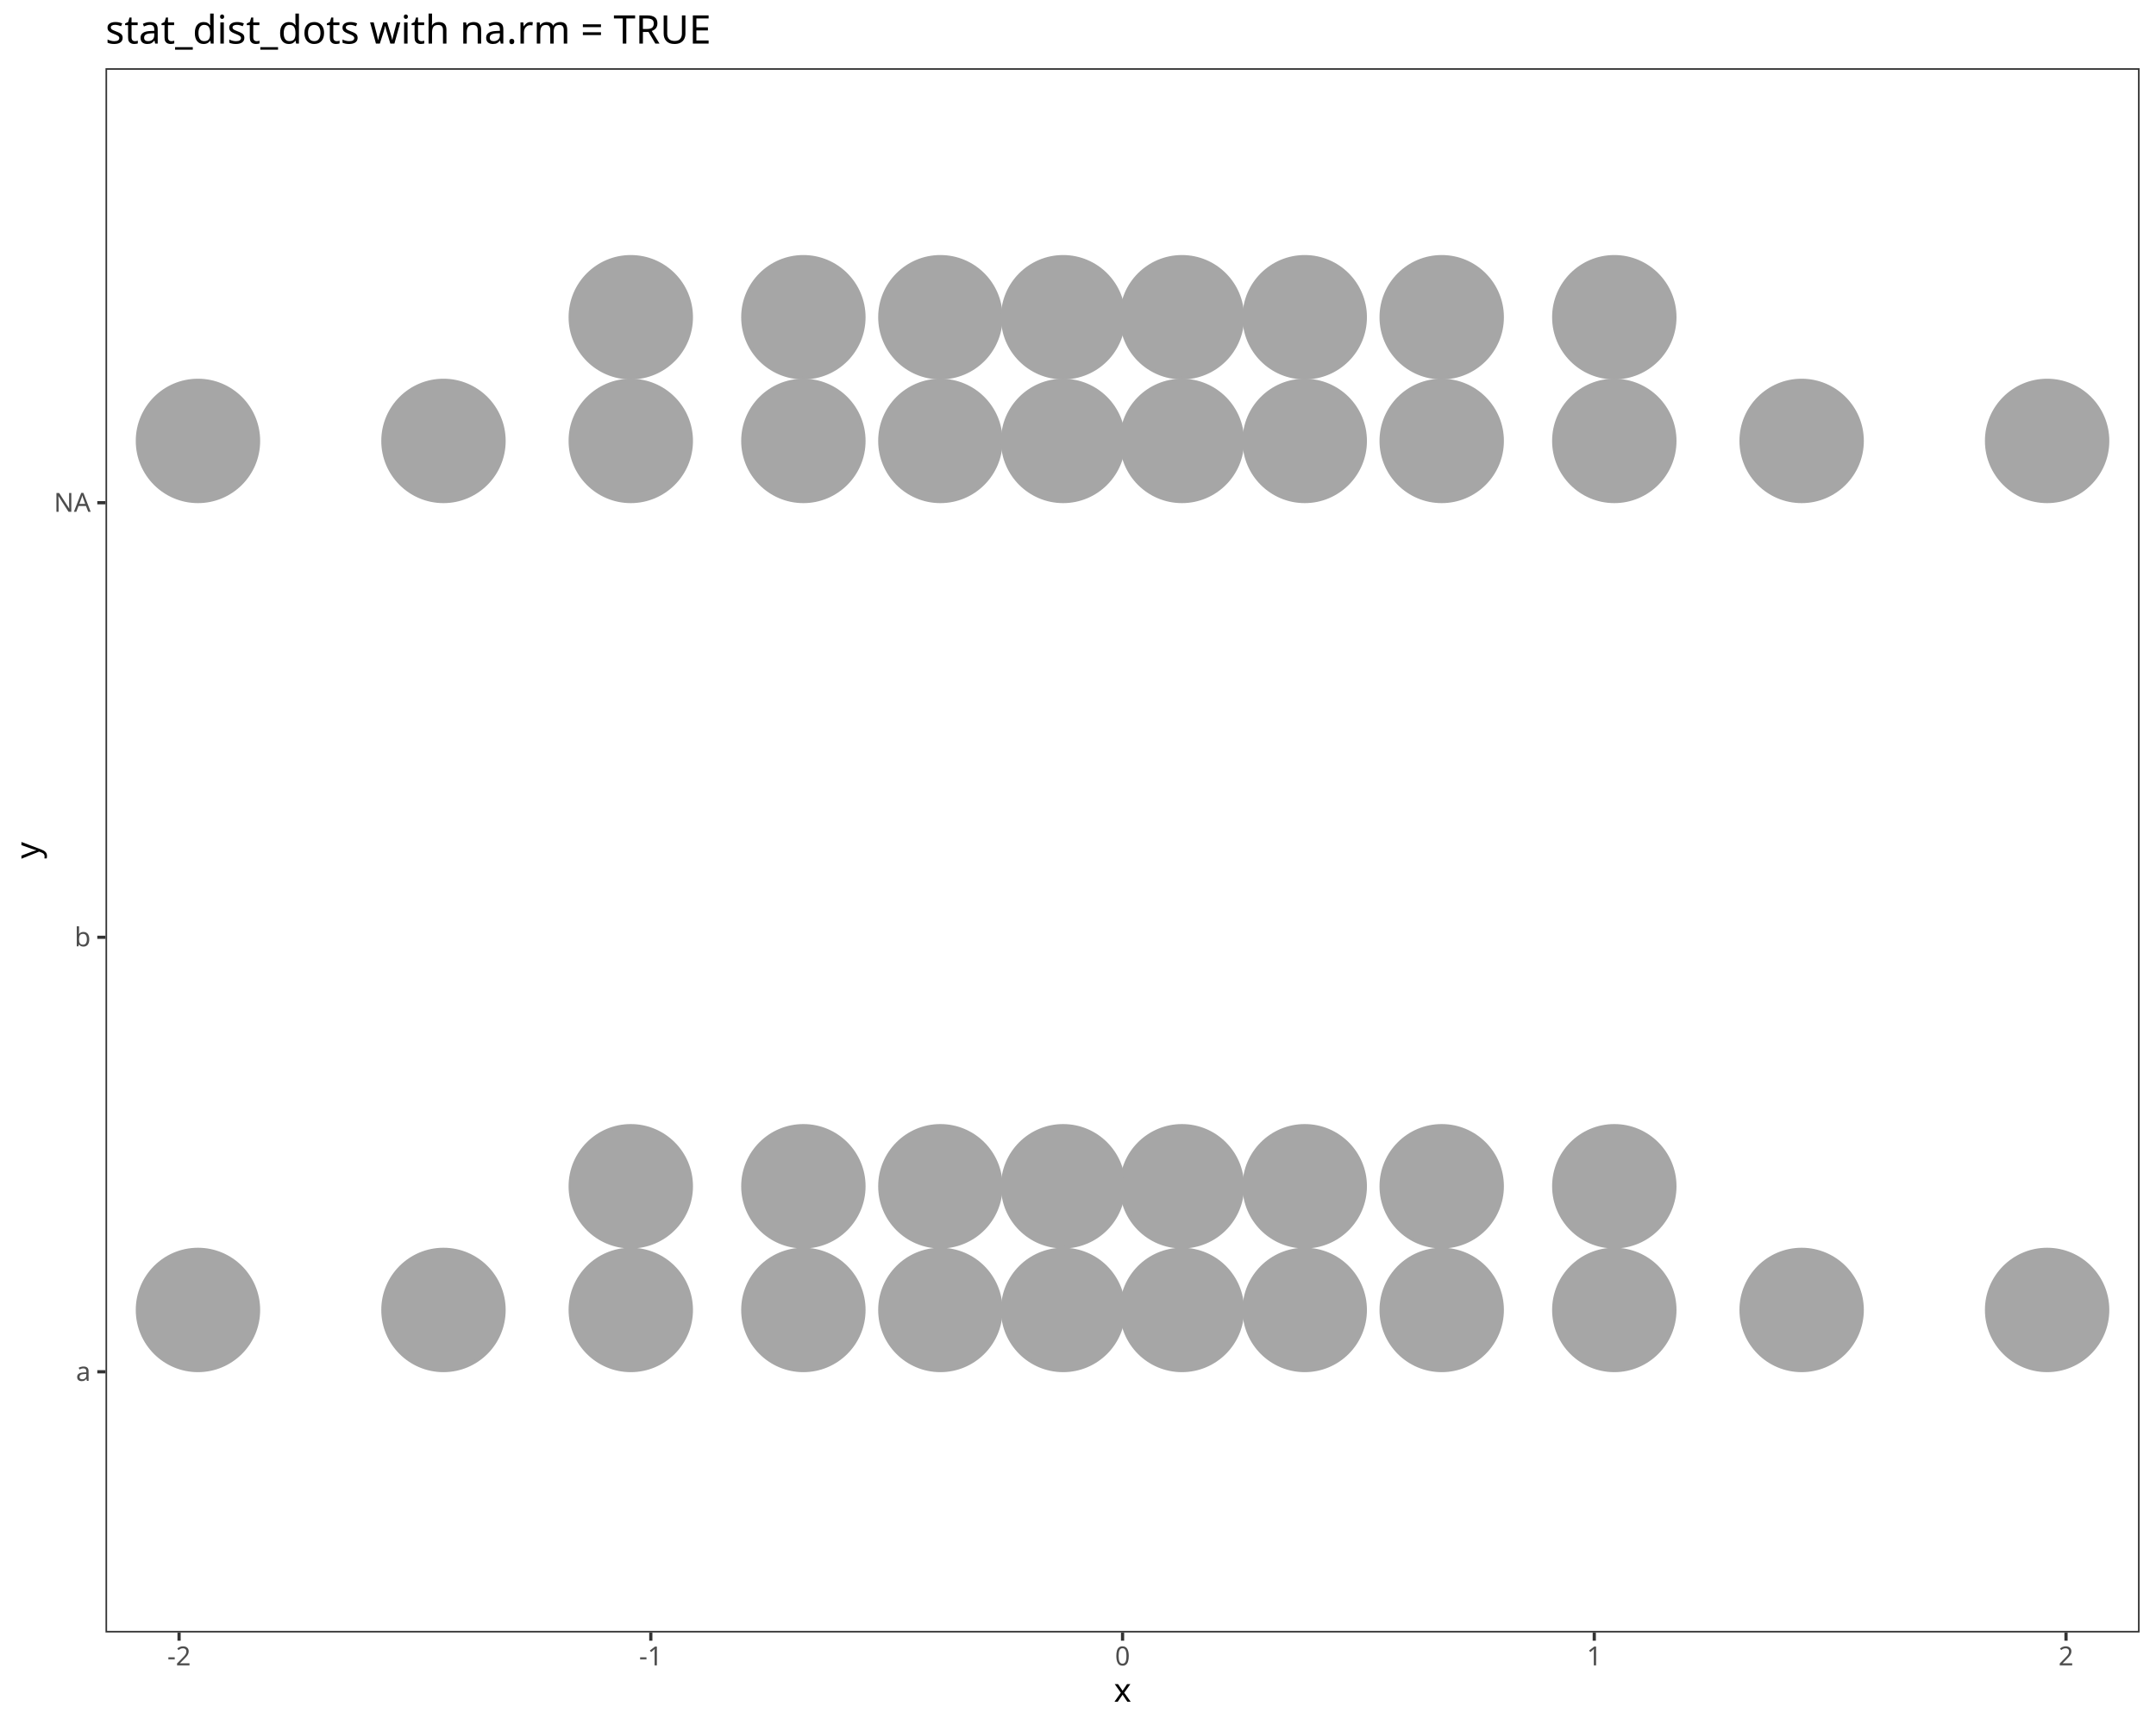
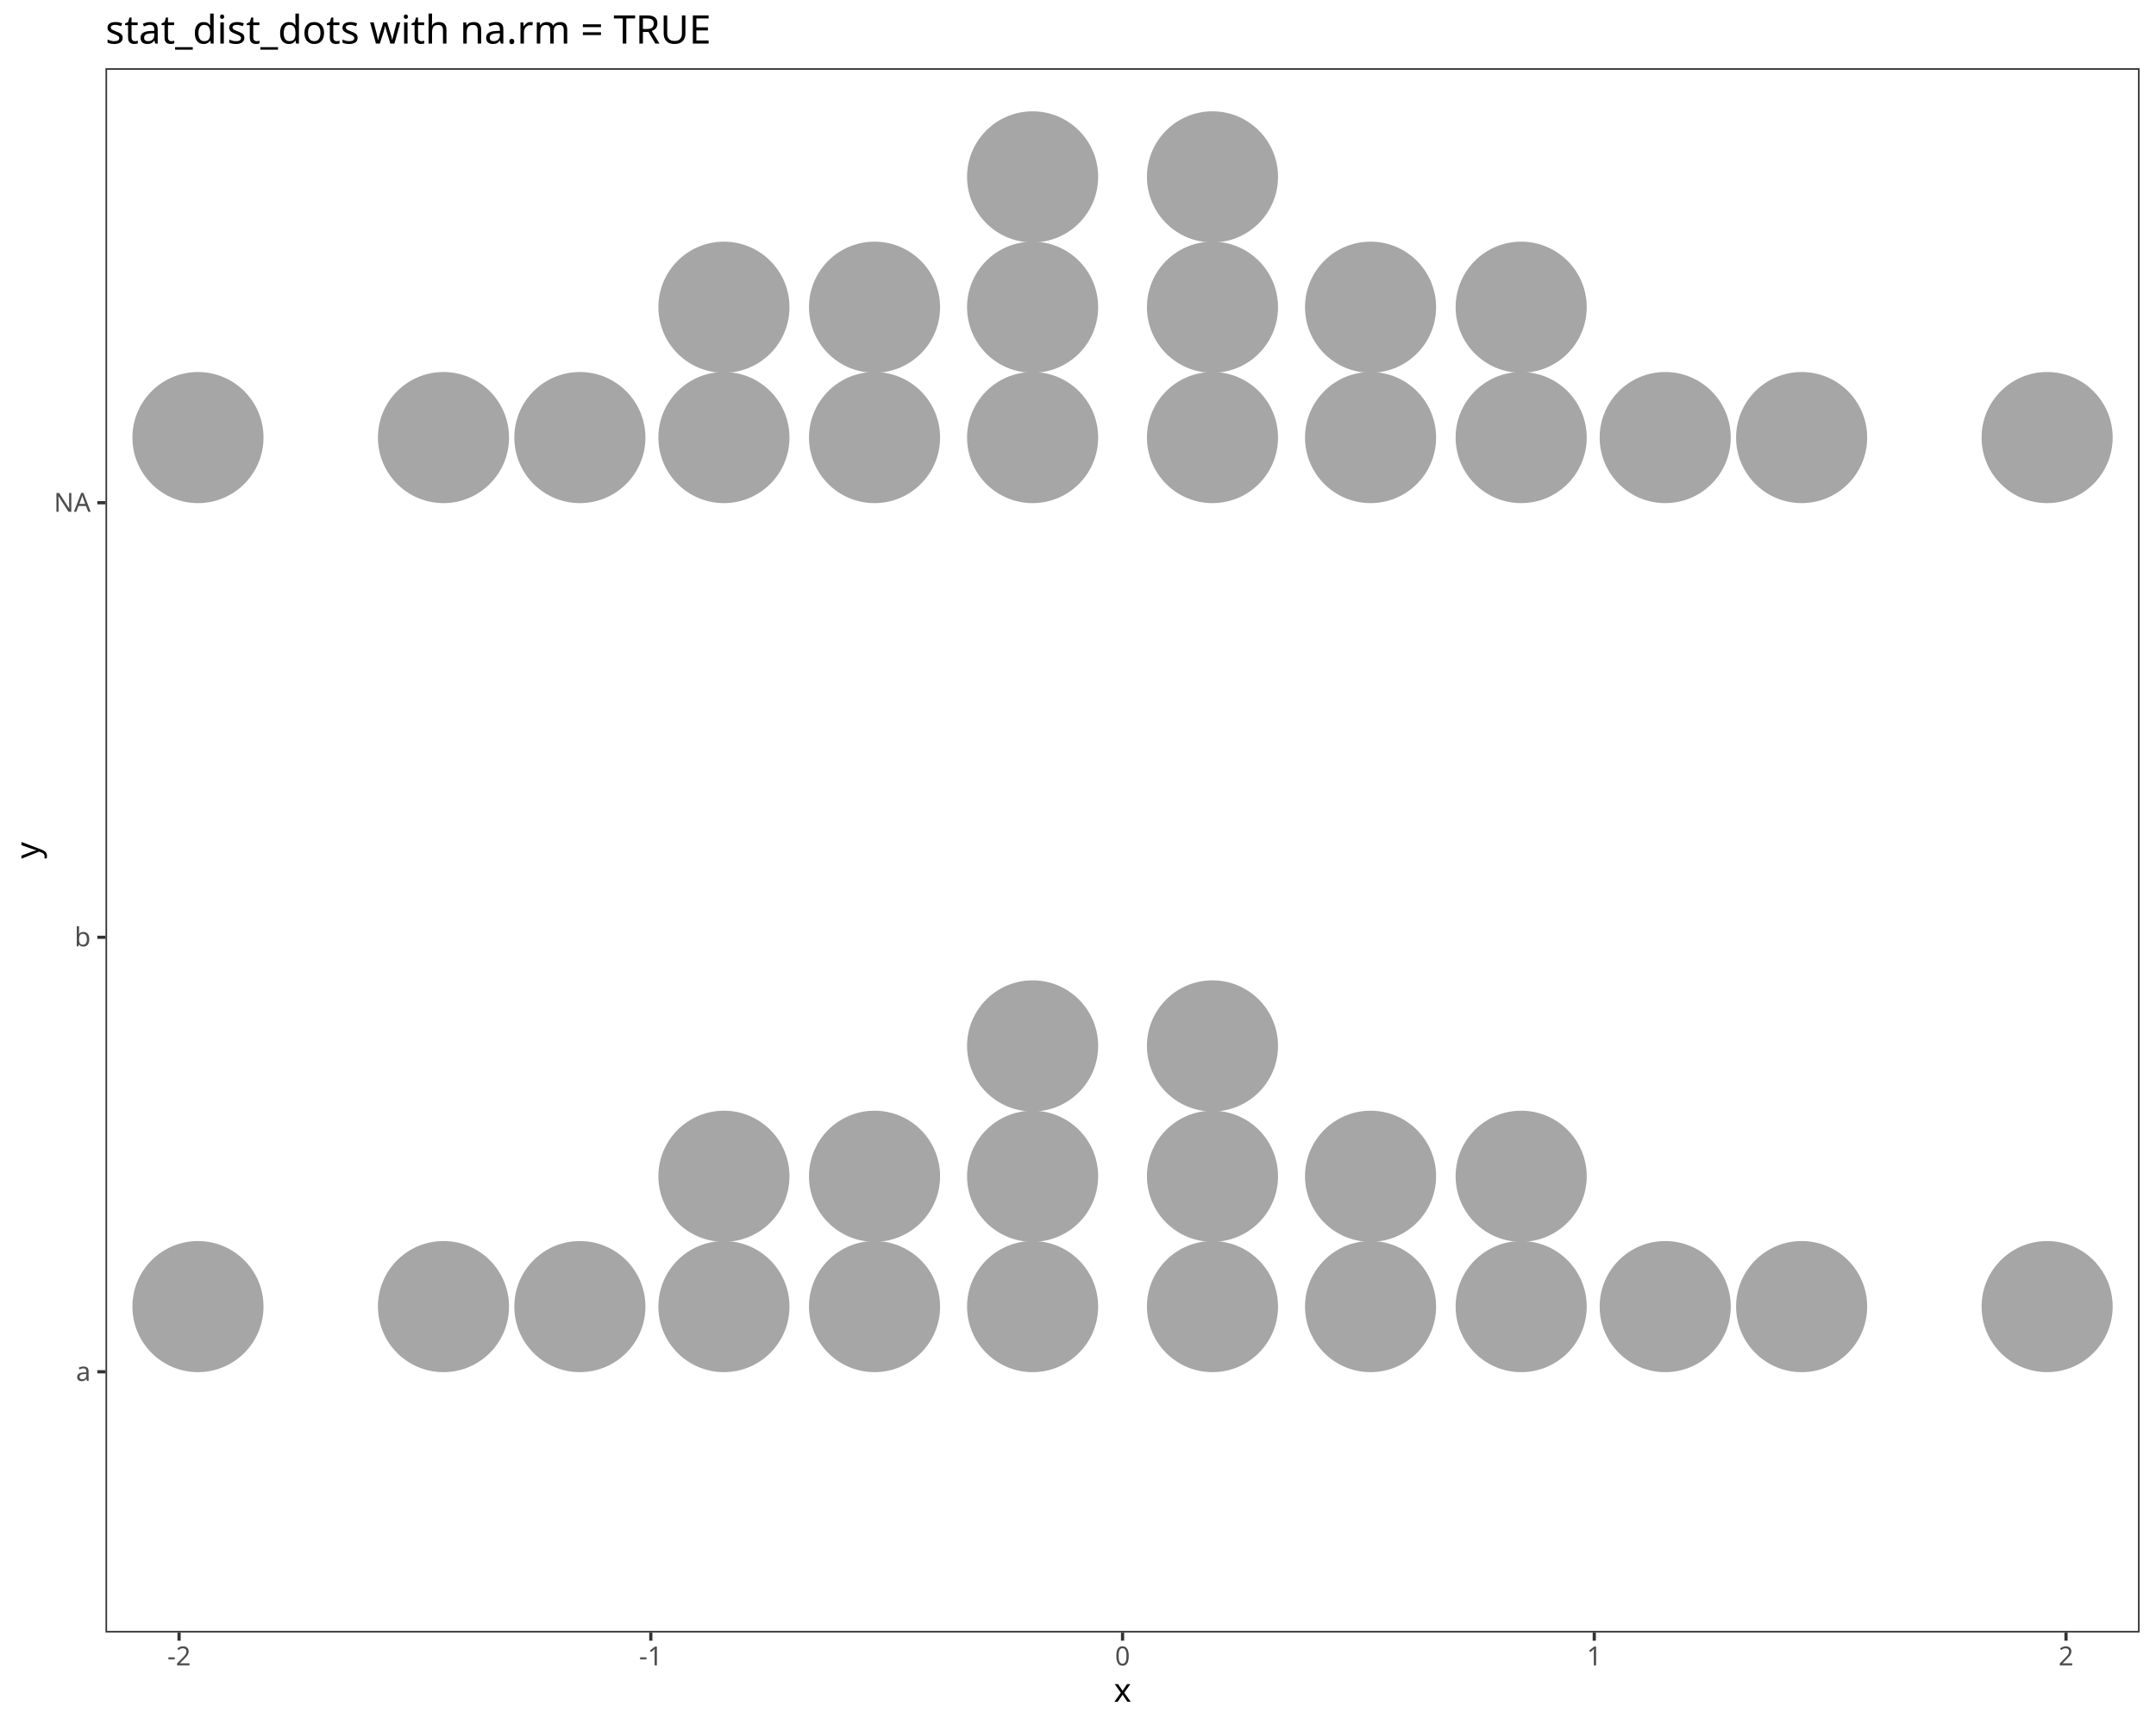
<svg xmlns="http://www.w3.org/2000/svg" class="svglite" data-engine-version="2.0" width="720.00pt" height="576.00pt" viewBox="0 0 720.00 576.00">
  <defs>
    <style type="text/css">
    .svglite line, .svglite polyline, .svglite polygon, .svglite path, .svglite rect, .svglite circle {
      fill: none;
      stroke: #000000;
      stroke-linecap: round;
      stroke-linejoin: round;
      stroke-miterlimit: 10.00;
    }
  </style>
  </defs>
  <rect width="100%" height="100%" style="stroke: none; fill: #FFFFFF;" />
  <defs>
    <clipPath id="cpMC4wMHw3MjAuMDB8MC4wMHw1NzYuMDA=">
      <rect x="0.00" y="0.00" width="720.00" height="576.00" />
    </clipPath>
  </defs>
  <g clip-path="url(#cpMC4wMHw3MjAuMDB8MC4wMHw1NzYuMDA=)">
    <rect x="0.00" y="0.00" width="720.00" height="576.00" style="stroke-width: 1.07; stroke: #FFFFFF; fill: #FFFFFF;" />
  </g>
  <defs>
    <clipPath id="cpMzUuMjN8NzE0LjUyfDIyLjc4fDU0NS4xMQ==">
      <rect x="35.23" y="22.78" width="679.29" height="522.33" />
    </clipPath>
  </defs>
  <g clip-path="url(#cpMzUuMjN8NzE0LjUyfDIyLjc4fDU0NS4xMQ==)">
    <rect x="35.23" y="22.78" width="679.29" height="522.33" style="stroke-width: 1.07; stroke: none; fill: #FFFFFF;" />
-     <circle cx="66.11" cy="437.41" r="20.24" style="stroke-width: 1.06; stroke: #A6A6A6; fill: #A6A6A6;" />
-     <circle cx="148.10" cy="437.41" r="20.24" style="stroke-width: 1.06; stroke: #A6A6A6; fill: #A6A6A6;" />
-     <circle cx="210.65" cy="437.41" r="20.24" style="stroke-width: 1.06; stroke: #A6A6A6; fill: #A6A6A6;" />
-     <circle cx="210.65" cy="396.11" r="20.24" style="stroke-width: 1.06; stroke: #A6A6A6; fill: #A6A6A6;" />
-     <circle cx="268.29" cy="437.41" r="20.24" style="stroke-width: 1.06; stroke: #A6A6A6; fill: #A6A6A6;" />
-     <circle cx="268.29" cy="396.11" r="20.24" style="stroke-width: 1.06; stroke: #A6A6A6; fill: #A6A6A6;" />
-     <circle cx="314.04" cy="437.41" r="20.24" style="stroke-width: 1.06; stroke: #A6A6A6; fill: #A6A6A6;" />
-     <circle cx="314.04" cy="396.11" r="20.24" style="stroke-width: 1.06; stroke: #A6A6A6; fill: #A6A6A6;" />
-     <circle cx="355.04" cy="437.41" r="20.24" style="stroke-width: 1.06; stroke: #A6A6A6; fill: #A6A6A6;" />
-     <circle cx="355.04" cy="396.11" r="20.24" style="stroke-width: 1.06; stroke: #A6A6A6; fill: #A6A6A6;" />
-     <circle cx="394.71" cy="437.41" r="20.24" style="stroke-width: 1.06; stroke: #A6A6A6; fill: #A6A6A6;" />
-     <circle cx="394.71" cy="396.11" r="20.24" style="stroke-width: 1.06; stroke: #A6A6A6; fill: #A6A6A6;" />
-     <circle cx="435.72" cy="437.41" r="20.24" style="stroke-width: 1.06; stroke: #A6A6A6; fill: #A6A6A6;" />
-     <circle cx="435.72" cy="396.11" r="20.24" style="stroke-width: 1.06; stroke: #A6A6A6; fill: #A6A6A6;" />
-     <circle cx="481.46" cy="437.41" r="20.24" style="stroke-width: 1.06; stroke: #A6A6A6; fill: #A6A6A6;" />
-     <circle cx="481.46" cy="396.11" r="20.24" style="stroke-width: 1.06; stroke: #A6A6A6; fill: #A6A6A6;" />
-     <circle cx="539.10" cy="437.41" r="20.24" style="stroke-width: 1.06; stroke: #A6A6A6; fill: #A6A6A6;" />
-     <circle cx="539.10" cy="396.11" r="20.24" style="stroke-width: 1.06; stroke: #A6A6A6; fill: #A6A6A6;" />
-     <circle cx="601.66" cy="437.41" r="20.24" style="stroke-width: 1.06; stroke: #A6A6A6; fill: #A6A6A6;" />
-     <circle cx="683.64" cy="437.41" r="20.24" style="stroke-width: 1.06; stroke: #A6A6A6; fill: #A6A6A6;" />
-     <circle cx="66.11" cy="147.23" r="20.24" style="stroke-width: 1.06; stroke: #A6A6A6; fill: #A6A6A6;" />
-     <circle cx="148.10" cy="147.23" r="20.24" style="stroke-width: 1.06; stroke: #A6A6A6; fill: #A6A6A6;" />
-     <circle cx="210.65" cy="147.23" r="20.24" style="stroke-width: 1.06; stroke: #A6A6A6; fill: #A6A6A6;" />
-     <circle cx="210.65" cy="105.93" r="20.24" style="stroke-width: 1.06; stroke: #A6A6A6; fill: #A6A6A6;" />
-     <circle cx="268.29" cy="147.23" r="20.24" style="stroke-width: 1.06; stroke: #A6A6A6; fill: #A6A6A6;" />
-     <circle cx="268.29" cy="105.93" r="20.24" style="stroke-width: 1.06; stroke: #A6A6A6; fill: #A6A6A6;" />
-     <circle cx="314.04" cy="147.23" r="20.24" style="stroke-width: 1.06; stroke: #A6A6A6; fill: #A6A6A6;" />
-     <circle cx="314.04" cy="105.93" r="20.24" style="stroke-width: 1.06; stroke: #A6A6A6; fill: #A6A6A6;" />
-     <circle cx="355.04" cy="147.23" r="20.24" style="stroke-width: 1.06; stroke: #A6A6A6; fill: #A6A6A6;" />
-     <circle cx="355.04" cy="105.93" r="20.24" style="stroke-width: 1.06; stroke: #A6A6A6; fill: #A6A6A6;" />
-     <circle cx="394.71" cy="147.23" r="20.24" style="stroke-width: 1.06; stroke: #A6A6A6; fill: #A6A6A6;" />
-     <circle cx="394.71" cy="105.93" r="20.24" style="stroke-width: 1.06; stroke: #A6A6A6; fill: #A6A6A6;" />
-     <circle cx="435.72" cy="147.23" r="20.24" style="stroke-width: 1.06; stroke: #A6A6A6; fill: #A6A6A6;" />
-     <circle cx="435.72" cy="105.93" r="20.24" style="stroke-width: 1.06; stroke: #A6A6A6; fill: #A6A6A6;" />
-     <circle cx="481.46" cy="147.23" r="20.24" style="stroke-width: 1.06; stroke: #A6A6A6; fill: #A6A6A6;" />
-     <circle cx="481.46" cy="105.93" r="20.24" style="stroke-width: 1.06; stroke: #A6A6A6; fill: #A6A6A6;" />
-     <circle cx="539.10" cy="147.23" r="20.24" style="stroke-width: 1.06; stroke: #A6A6A6; fill: #A6A6A6;" />
-     <circle cx="539.10" cy="105.93" r="20.24" style="stroke-width: 1.06; stroke: #A6A6A6; fill: #A6A6A6;" />
-     <circle cx="601.66" cy="147.23" r="20.24" style="stroke-width: 1.06; stroke: #A6A6A6; fill: #A6A6A6;" />
-     <circle cx="683.64" cy="147.23" r="20.24" style="stroke-width: 1.06; stroke: #A6A6A6; fill: #A6A6A6;" />
+     <circle cx="66.11" cy="436.29" r="21.36" style="stroke-width: 1.06; stroke: #A6A6A6; fill: #A6A6A6;" />
+     <circle cx="148.10" cy="436.29" r="21.36" style="stroke-width: 1.06; stroke: #A6A6A6; fill: #A6A6A6;" />
+     <circle cx="193.65" cy="436.29" r="21.36" style="stroke-width: 1.06; stroke: #A6A6A6; fill: #A6A6A6;" />
+     <circle cx="241.76" cy="436.29" r="21.36" style="stroke-width: 1.06; stroke: #A6A6A6; fill: #A6A6A6;" />
+     <circle cx="241.76" cy="392.77" r="21.36" style="stroke-width: 1.06; stroke: #A6A6A6; fill: #A6A6A6;" />
+     <circle cx="292.05" cy="436.29" r="21.36" style="stroke-width: 1.06; stroke: #A6A6A6; fill: #A6A6A6;" />
+     <circle cx="292.05" cy="392.77" r="21.36" style="stroke-width: 1.06; stroke: #A6A6A6; fill: #A6A6A6;" />
+     <circle cx="344.84" cy="436.29" r="21.36" style="stroke-width: 1.06; stroke: #A6A6A6; fill: #A6A6A6;" />
+     <circle cx="344.84" cy="392.77" r="21.36" style="stroke-width: 1.06; stroke: #A6A6A6; fill: #A6A6A6;" />
+     <circle cx="344.84" cy="349.24" r="21.36" style="stroke-width: 1.06; stroke: #A6A6A6; fill: #A6A6A6;" />
+     <circle cx="404.91" cy="436.29" r="21.36" style="stroke-width: 1.06; stroke: #A6A6A6; fill: #A6A6A6;" />
+     <circle cx="404.91" cy="392.77" r="21.36" style="stroke-width: 1.06; stroke: #A6A6A6; fill: #A6A6A6;" />
+     <circle cx="404.91" cy="349.24" r="21.36" style="stroke-width: 1.06; stroke: #A6A6A6; fill: #A6A6A6;" />
+     <circle cx="457.70" cy="436.29" r="21.36" style="stroke-width: 1.06; stroke: #A6A6A6; fill: #A6A6A6;" />
+     <circle cx="457.70" cy="392.77" r="21.36" style="stroke-width: 1.06; stroke: #A6A6A6; fill: #A6A6A6;" />
+     <circle cx="508.00" cy="436.29" r="21.36" style="stroke-width: 1.06; stroke: #A6A6A6; fill: #A6A6A6;" />
+     <circle cx="508.00" cy="392.77" r="21.36" style="stroke-width: 1.06; stroke: #A6A6A6; fill: #A6A6A6;" />
+     <circle cx="556.10" cy="436.29" r="21.36" style="stroke-width: 1.06; stroke: #A6A6A6; fill: #A6A6A6;" />
+     <circle cx="601.66" cy="436.29" r="21.36" style="stroke-width: 1.06; stroke: #A6A6A6; fill: #A6A6A6;" />
+     <circle cx="683.64" cy="436.29" r="21.36" style="stroke-width: 1.06; stroke: #A6A6A6; fill: #A6A6A6;" />
+     <circle cx="66.11" cy="146.11" r="21.36" style="stroke-width: 1.06; stroke: #A6A6A6; fill: #A6A6A6;" />
+     <circle cx="148.10" cy="146.11" r="21.36" style="stroke-width: 1.06; stroke: #A6A6A6; fill: #A6A6A6;" />
+     <circle cx="193.65" cy="146.11" r="21.36" style="stroke-width: 1.06; stroke: #A6A6A6; fill: #A6A6A6;" />
+     <circle cx="241.76" cy="146.11" r="21.36" style="stroke-width: 1.06; stroke: #A6A6A6; fill: #A6A6A6;" />
+     <circle cx="241.76" cy="102.58" r="21.36" style="stroke-width: 1.06; stroke: #A6A6A6; fill: #A6A6A6;" />
+     <circle cx="292.05" cy="146.11" r="21.36" style="stroke-width: 1.06; stroke: #A6A6A6; fill: #A6A6A6;" />
+     <circle cx="292.05" cy="102.58" r="21.36" style="stroke-width: 1.06; stroke: #A6A6A6; fill: #A6A6A6;" />
+     <circle cx="344.84" cy="146.11" r="21.36" style="stroke-width: 1.06; stroke: #A6A6A6; fill: #A6A6A6;" />
+     <circle cx="344.84" cy="102.58" r="21.36" style="stroke-width: 1.06; stroke: #A6A6A6; fill: #A6A6A6;" />
+     <circle cx="344.84" cy="59.06" r="21.36" style="stroke-width: 1.06; stroke: #A6A6A6; fill: #A6A6A6;" />
+     <circle cx="404.91" cy="146.11" r="21.36" style="stroke-width: 1.06; stroke: #A6A6A6; fill: #A6A6A6;" />
+     <circle cx="404.91" cy="102.58" r="21.36" style="stroke-width: 1.06; stroke: #A6A6A6; fill: #A6A6A6;" />
+     <circle cx="404.91" cy="59.06" r="21.36" style="stroke-width: 1.06; stroke: #A6A6A6; fill: #A6A6A6;" />
+     <circle cx="457.70" cy="146.11" r="21.36" style="stroke-width: 1.06; stroke: #A6A6A6; fill: #A6A6A6;" />
+     <circle cx="457.70" cy="102.58" r="21.36" style="stroke-width: 1.06; stroke: #A6A6A6; fill: #A6A6A6;" />
+     <circle cx="508.00" cy="146.11" r="21.36" style="stroke-width: 1.06; stroke: #A6A6A6; fill: #A6A6A6;" />
+     <circle cx="508.00" cy="102.58" r="21.36" style="stroke-width: 1.06; stroke: #A6A6A6; fill: #A6A6A6;" />
+     <circle cx="556.10" cy="146.11" r="21.36" style="stroke-width: 1.06; stroke: #A6A6A6; fill: #A6A6A6;" />
+     <circle cx="601.66" cy="146.11" r="21.36" style="stroke-width: 1.06; stroke: #A6A6A6; fill: #A6A6A6;" />
+     <circle cx="683.64" cy="146.11" r="21.36" style="stroke-width: 1.06; stroke: #A6A6A6; fill: #A6A6A6;" />
    <rect x="35.23" y="22.78" width="679.29" height="522.33" style="stroke-width: 1.07; stroke: #333333;" />
  </g>
  <g clip-path="url(#cpMC4wMHw3MjAuMDB8MC4wMHw1NzYuMDA=)">
    <text x="30.30" y="461.09" text-anchor="end" style="font-size: 8.80px; fill: #4D4D4D; font-family: sans;" textLength="4.89px" lengthAdjust="spacingAndGlyphs">a</text>
    <text x="30.30" y="315.99" text-anchor="end" style="font-size: 8.80px; fill: #4D4D4D; font-family: sans;" textLength="4.89px" lengthAdjust="spacingAndGlyphs">b</text>
    <text x="30.30" y="170.90" text-anchor="end" style="font-size: 8.80px; fill: #4D4D4D; font-family: sans;" textLength="12.23px" lengthAdjust="spacingAndGlyphs">NA</text>
    <polyline points="32.49,458.06 35.23,458.06 " style="stroke-width: 1.07; stroke: #333333; stroke-linecap: butt;" />
    <polyline points="32.49,312.97 35.23,312.97 " style="stroke-width: 1.07; stroke: #333333; stroke-linecap: butt;" />
    <polyline points="32.49,167.87 35.23,167.87 " style="stroke-width: 1.07; stroke: #333333; stroke-linecap: butt;" />
    <polyline points="59.80,547.85 59.80,545.11 " style="stroke-width: 1.07; stroke: #333333; stroke-linecap: butt;" />
    <polyline points="217.34,547.85 217.34,545.11 " style="stroke-width: 1.07; stroke: #333333; stroke-linecap: butt;" />
    <polyline points="374.88,547.85 374.88,545.11 " style="stroke-width: 1.07; stroke: #333333; stroke-linecap: butt;" />
    <polyline points="532.41,547.85 532.41,545.11 " style="stroke-width: 1.07; stroke: #333333; stroke-linecap: butt;" />
    <polyline points="689.95,547.85 689.95,545.11 " style="stroke-width: 1.07; stroke: #333333; stroke-linecap: butt;" />
    <text x="59.80" y="556.10" text-anchor="middle" style="font-size: 8.80px; fill: #4D4D4D; font-family: sans;" textLength="7.82px" lengthAdjust="spacingAndGlyphs">-2</text>
    <text x="217.34" y="556.10" text-anchor="middle" style="font-size: 8.80px; fill: #4D4D4D; font-family: sans;" textLength="7.82px" lengthAdjust="spacingAndGlyphs">-1</text>
    <text x="374.88" y="556.10" text-anchor="middle" style="font-size: 8.80px; fill: #4D4D4D; font-family: sans;" textLength="4.89px" lengthAdjust="spacingAndGlyphs">0</text>
    <text x="532.41" y="556.10" text-anchor="middle" style="font-size: 8.80px; fill: #4D4D4D; font-family: sans;" textLength="4.89px" lengthAdjust="spacingAndGlyphs">1</text>
    <text x="689.95" y="556.10" text-anchor="middle" style="font-size: 8.80px; fill: #4D4D4D; font-family: sans;" textLength="4.89px" lengthAdjust="spacingAndGlyphs">2</text>
    <text x="374.88" y="568.24" text-anchor="middle" style="font-size: 11.00px; font-family: sans;" textLength="5.50px" lengthAdjust="spacingAndGlyphs">x</text>
    <text transform="translate(13.05,283.95) rotate(-90)" text-anchor="middle" style="font-size: 11.00px; font-family: sans;" textLength="5.50px" lengthAdjust="spacingAndGlyphs">y</text>
    <text x="35.23" y="14.56" style="font-size: 13.20px; font-family: sans;" textLength="197.01px" lengthAdjust="spacingAndGlyphs">stat_dist_dots with na.rm = TRUE</text>
  </g>
</svg>
